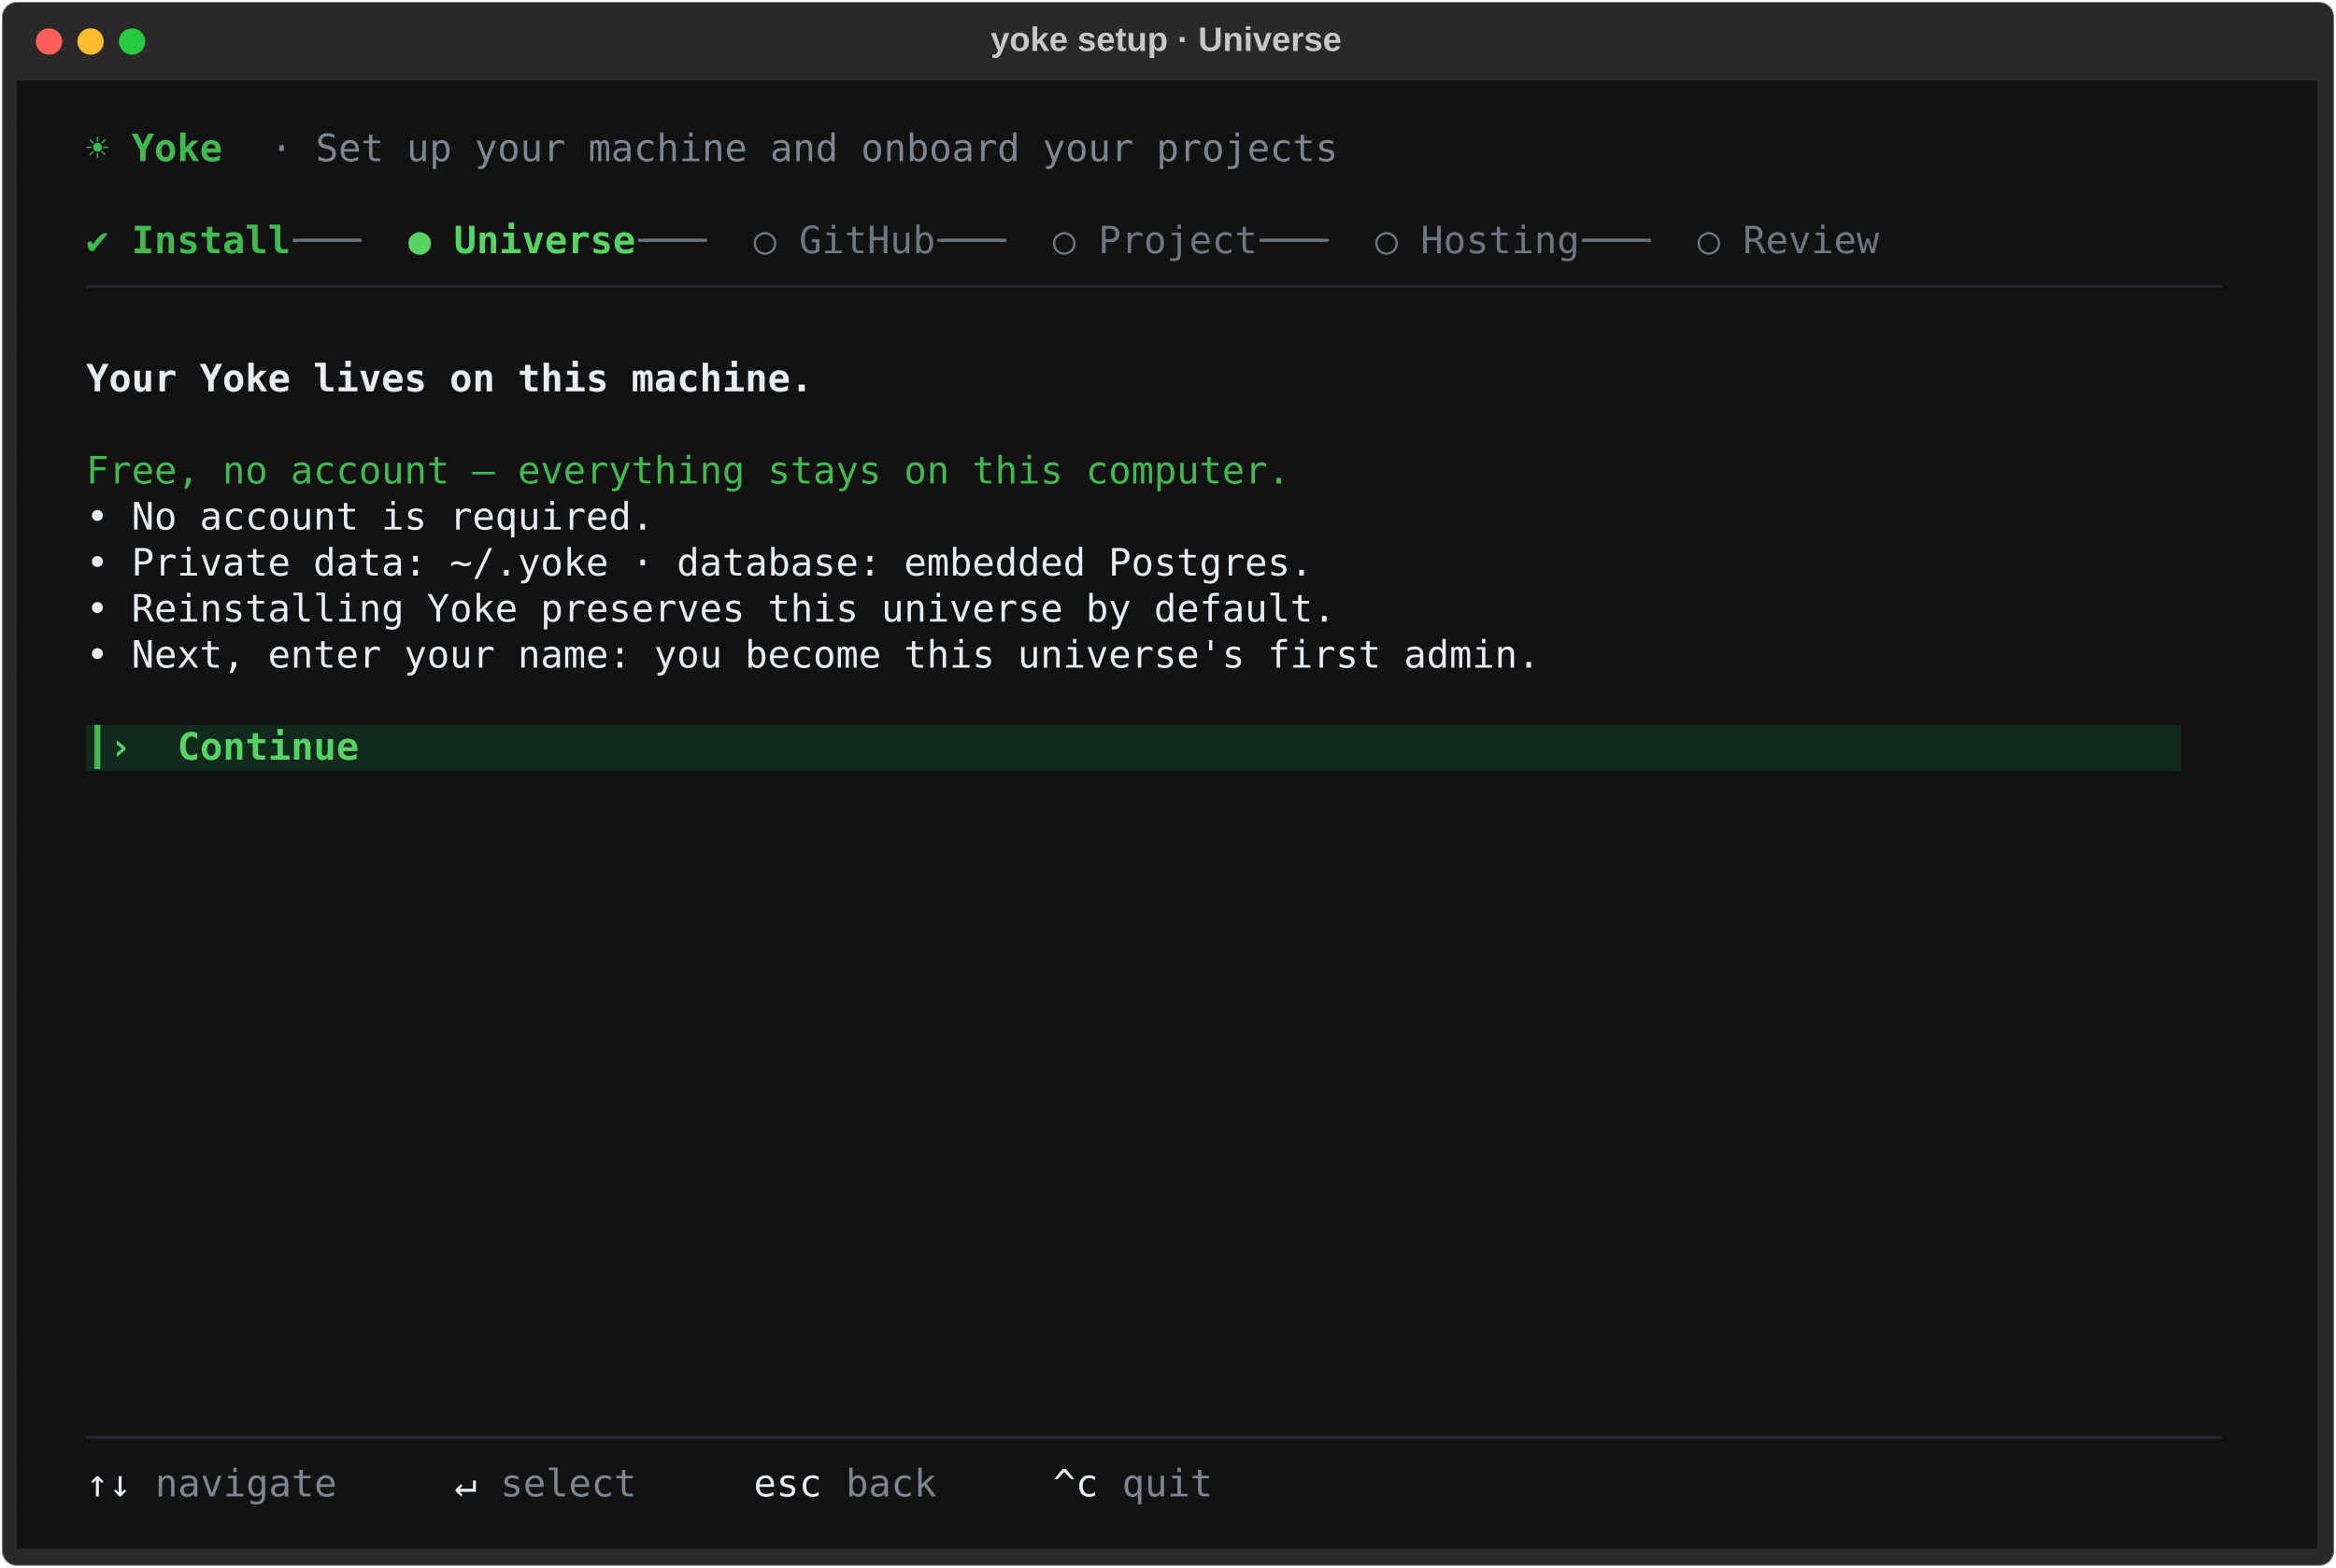
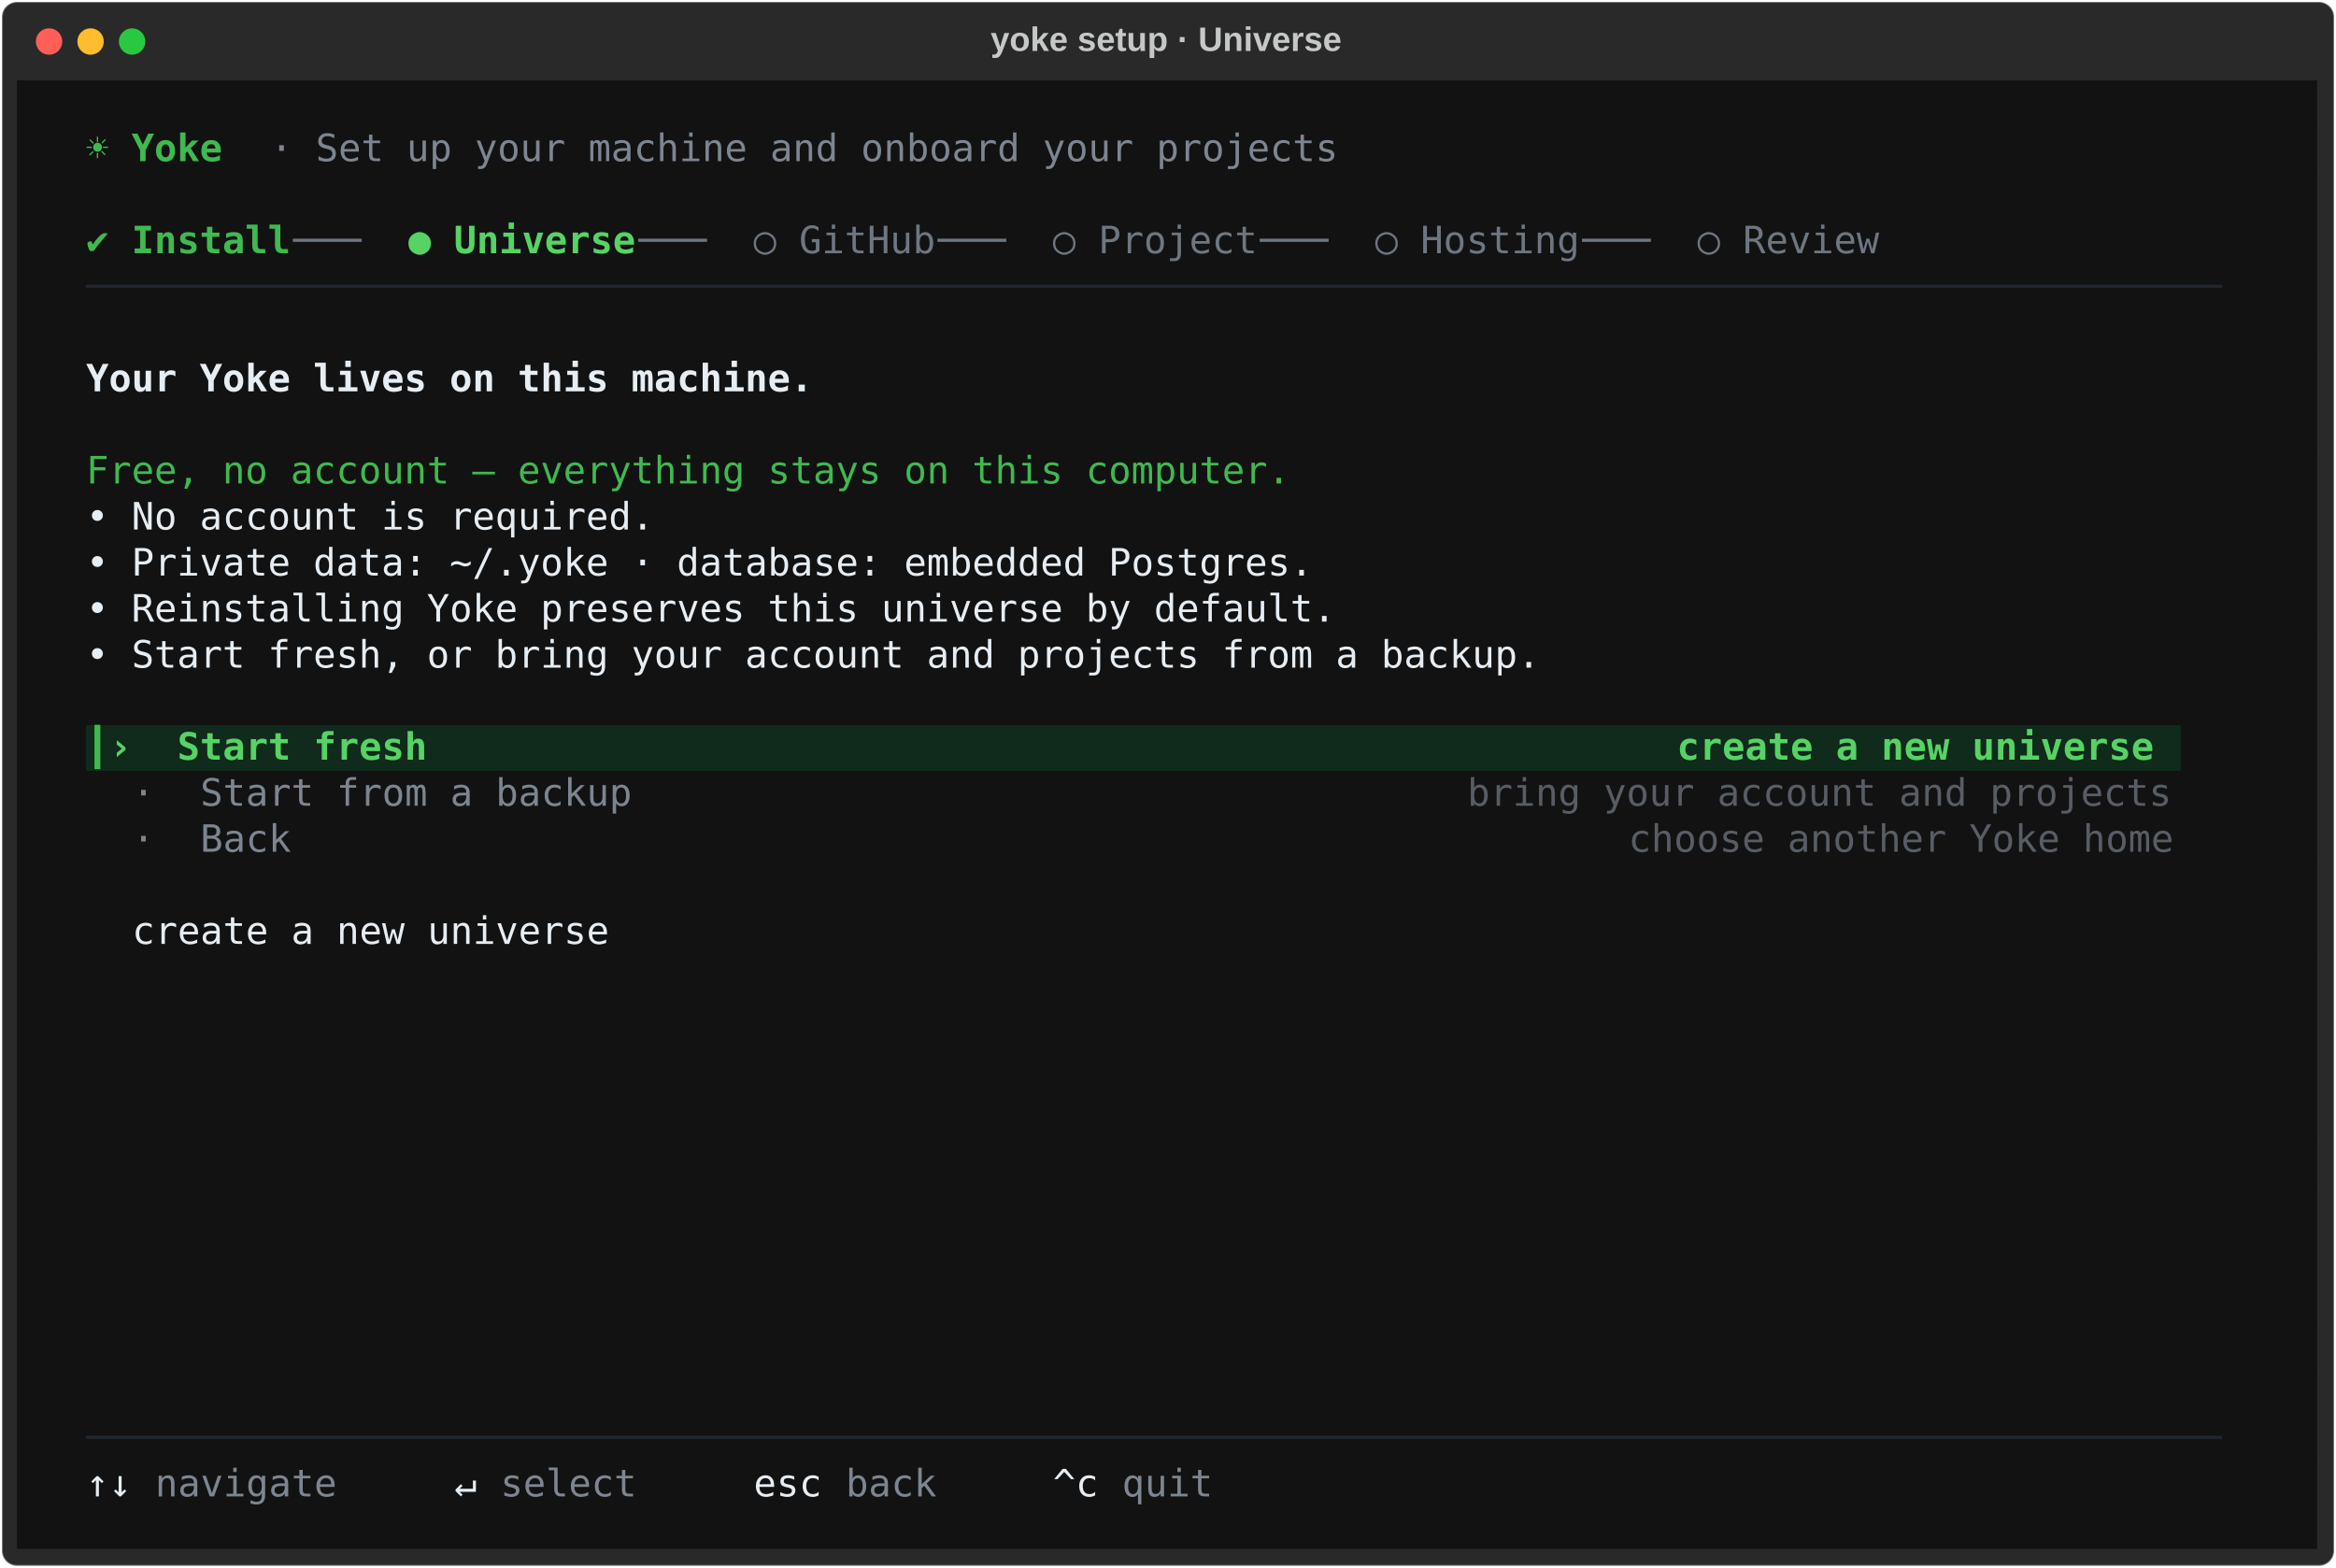
<svg xmlns="http://www.w3.org/2000/svg" class="rich-terminal" viewBox="0 0 1238 830.8">
  <style>

    @font-face {
        font-family: "Fira Code";
        src: local("FiraCode-Regular"),
                url("https://cdnjs.cloudflare.com/ajax/libs/firacode/{{VERSION}}/woff2/FiraCode-Regular.woff2") format("woff2"),
                url("https://cdnjs.cloudflare.com/ajax/libs/firacode/{{VERSION}}/woff/FiraCode-Regular.woff") format("woff");
        font-style: normal;
        font-weight: 400;
    }
    @font-face {
        font-family: "Fira Code";
        src: local("FiraCode-Bold"),
                url("https://cdnjs.cloudflare.com/ajax/libs/firacode/{{VERSION}}/woff2/FiraCode-Bold.woff2") format("woff2"),
                url("https://cdnjs.cloudflare.com/ajax/libs/firacode/{{VERSION}}/woff/FiraCode-Bold.woff") format("woff");
        font-style: bold;
        font-weight: 700;
    }

    .terminal-YOKE-matrix {
        font-family: Fira Code, monospace;
        font-size: 20px;
        line-height: 24.4px;
        font-variant-east-asian: full-width;
    }

    .terminal-YOKE-title {
        font-size: 18px;
        font-weight: bold;
        font-family: arial;
    }

.terminal-YOKE-r2 { fill: #3fb950;font-weight: bold }
.terminal-YOKE-r3 { fill: #e6edf3 }
.terminal-YOKE-r4 { fill: #7d8590 }
.terminal-YOKE-r5 { fill: #6e7681 }
.terminal-YOKE-r6 { fill: #56d364;font-weight: bold }
.terminal-YOKE-r7 { fill: #21262d }
.terminal-YOKE-r8 { fill: #e6edf3;font-weight: bold }
.terminal-YOKE-r9 { fill: #3fb950 }
+ .terminal-YOKE-r11 { fill: #585d65 }
    </style>
  <defs>
    <clipPath id="terminal-YOKE-clip-terminal">
      <rect x="0" y="0" width="1219.0" height="779.8" />
    </clipPath>
    <clipPath id="terminal-YOKE-line-0">
      <rect x="0" y="1.5" width="1220" height="24.65" />
    </clipPath>
    <clipPath id="terminal-YOKE-line-1">
      <rect x="0" y="25.9" width="1220" height="24.65" />
    </clipPath>
    <clipPath id="terminal-YOKE-line-2">
      <rect x="0" y="50.3" width="1220" height="24.65" />
    </clipPath>
    <clipPath id="terminal-YOKE-line-3">
      <rect x="0" y="74.7" width="1220" height="24.65" />
    </clipPath>
    <clipPath id="terminal-YOKE-line-4">
      <rect x="0" y="99.1" width="1220" height="24.65" />
    </clipPath>
    <clipPath id="terminal-YOKE-line-5">
      <rect x="0" y="123.5" width="1220" height="24.65" />
    </clipPath>
    <clipPath id="terminal-YOKE-line-6">
      <rect x="0" y="147.9" width="1220" height="24.65" />
    </clipPath>
    <clipPath id="terminal-YOKE-line-7">
      <rect x="0" y="172.3" width="1220" height="24.65" />
    </clipPath>
    <clipPath id="terminal-YOKE-line-8">
      <rect x="0" y="196.7" width="1220" height="24.65" />
    </clipPath>
    <clipPath id="terminal-YOKE-line-9">
      <rect x="0" y="221.1" width="1220" height="24.65" />
    </clipPath>
    <clipPath id="terminal-YOKE-line-10">
      <rect x="0" y="245.5" width="1220" height="24.65" />
    </clipPath>
    <clipPath id="terminal-YOKE-line-11">
      <rect x="0" y="269.9" width="1220" height="24.65" />
    </clipPath>
    <clipPath id="terminal-YOKE-line-12">
      <rect x="0" y="294.3" width="1220" height="24.65" />
    </clipPath>
    <clipPath id="terminal-YOKE-line-13">
      <rect x="0" y="318.7" width="1220" height="24.65" />
    </clipPath>
    <clipPath id="terminal-YOKE-line-14">
      <rect x="0" y="343.1" width="1220" height="24.65" />
    </clipPath>
    <clipPath id="terminal-YOKE-line-15">
      <rect x="0" y="367.5" width="1220" height="24.65" />
    </clipPath>
    <clipPath id="terminal-YOKE-line-16">
      <rect x="0" y="391.9" width="1220" height="24.65" />
    </clipPath>
    <clipPath id="terminal-YOKE-line-17">
      <rect x="0" y="416.3" width="1220" height="24.65" />
    </clipPath>
    <clipPath id="terminal-YOKE-line-18">
      <rect x="0" y="440.7" width="1220" height="24.65" />
    </clipPath>
    <clipPath id="terminal-YOKE-line-19">
      <rect x="0" y="465.1" width="1220" height="24.65" />
    </clipPath>
    <clipPath id="terminal-YOKE-line-20">
      <rect x="0" y="489.5" width="1220" height="24.65" />
    </clipPath>
    <clipPath id="terminal-YOKE-line-21">
      <rect x="0" y="513.9" width="1220" height="24.65" />
    </clipPath>
    <clipPath id="terminal-YOKE-line-22">
      <rect x="0" y="538.3" width="1220" height="24.65" />
    </clipPath>
    <clipPath id="terminal-YOKE-line-23">
      <rect x="0" y="562.7" width="1220" height="24.65" />
    </clipPath>
    <clipPath id="terminal-YOKE-line-24">
      <rect x="0" y="587.1" width="1220" height="24.65" />
    </clipPath>
    <clipPath id="terminal-YOKE-line-25">
      <rect x="0" y="611.5" width="1220" height="24.65" />
    </clipPath>
    <clipPath id="terminal-YOKE-line-26">
      <rect x="0" y="635.9" width="1220" height="24.65" />
    </clipPath>
    <clipPath id="terminal-YOKE-line-27">
      <rect x="0" y="660.3" width="1220" height="24.65" />
    </clipPath>
    <clipPath id="terminal-YOKE-line-28">
      <rect x="0" y="684.7" width="1220" height="24.65" />
    </clipPath>
    <clipPath id="terminal-YOKE-line-29">
      <rect x="0" y="709.1" width="1220" height="24.65" />
    </clipPath>
    <clipPath id="terminal-YOKE-line-30">
      <rect x="0" y="733.5" width="1220" height="24.65" />
    </clipPath>
  </defs>
  <rect fill="#292929" stroke="rgba(255,255,255,0.35)" stroke-width="1" x="1" y="1" width="1236" height="828.8" rx="8" />
  <text class="terminal-YOKE-title" fill="#c5c8c6" text-anchor="middle" x="618" y="27">yoke setup · Universe</text>
  <g transform="translate(26,22)">
    <circle cx="0" cy="0" r="7" fill="#ff5f57" />
    <circle cx="22" cy="0" r="7" fill="#febc2e" />
    <circle cx="44" cy="0" r="7" fill="#28c840" />
  </g>
  <g transform="translate(9, 41)" clip-path="url(#terminal-YOKE-clip-terminal)">
    <rect fill="#121212" x="0" y="1.5" width="1220" height="24.65" shape-rendering="crispEdges" />
    <rect fill="#121212" x="0" y="25.9" width="36.6" height="24.65" shape-rendering="crispEdges" />
    <rect fill="#121212" x="36.6" y="25.9" width="73.2" height="24.65" shape-rendering="crispEdges" />
    <rect fill="#121212" x="109.8" y="25.9" width="24.4" height="24.65" shape-rendering="crispEdges" />
    <rect fill="#121212" x="134.2" y="25.9" width="573.4" height="24.65" shape-rendering="crispEdges" />
    <rect fill="#121212" x="707.6" y="25.9" width="475.8" height="24.65" shape-rendering="crispEdges" />
    <rect fill="#121212" x="1183.4" y="25.9" width="36.6" height="24.65" shape-rendering="crispEdges" />
    <rect fill="#121212" x="0" y="50.3" width="1220" height="24.65" shape-rendering="crispEdges" />
    <rect fill="#121212" x="0" y="74.7" width="36.6" height="24.65" shape-rendering="crispEdges" />
    <rect fill="#121212" x="36.6" y="74.7" width="109.8" height="24.65" shape-rendering="crispEdges" />
    <rect fill="#121212" x="146.4" y="74.7" width="61" height="24.65" shape-rendering="crispEdges" />
    <rect fill="#121212" x="207.4" y="74.7" width="122" height="24.65" shape-rendering="crispEdges" />
    <rect fill="#121212" x="329.4" y="74.7" width="61" height="24.65" shape-rendering="crispEdges" />
    <rect fill="#121212" x="390.4" y="74.7" width="97.6" height="24.65" shape-rendering="crispEdges" />
    <rect fill="#121212" x="488" y="74.7" width="61" height="24.65" shape-rendering="crispEdges" />
    <rect fill="#121212" x="549" y="74.7" width="109.8" height="24.65" shape-rendering="crispEdges" />
    <rect fill="#121212" x="658.8" y="74.7" width="61" height="24.65" shape-rendering="crispEdges" />
    <rect fill="#121212" x="719.8" y="74.7" width="109.8" height="24.65" shape-rendering="crispEdges" />
    <rect fill="#121212" x="829.6" y="74.7" width="61" height="24.65" shape-rendering="crispEdges" />
    <rect fill="#121212" x="890.6" y="74.7" width="97.6" height="24.65" shape-rendering="crispEdges" />
    <rect fill="#121212" x="988.2" y="74.7" width="195.2" height="24.65" shape-rendering="crispEdges" />
    <rect fill="#121212" x="1183.4" y="74.7" width="36.6" height="24.65" shape-rendering="crispEdges" />
    <rect fill="#121212" x="0" y="99.1" width="36.6" height="24.65" shape-rendering="crispEdges" />
    <rect fill="#121212" x="36.6" y="99.1" width="1146.8" height="24.65" shape-rendering="crispEdges" />
    <rect fill="#121212" x="1183.4" y="99.1" width="36.6" height="24.65" shape-rendering="crispEdges" />
    <rect fill="#121212" x="0" y="123.5" width="1220" height="24.65" shape-rendering="crispEdges" />
    <rect fill="#121212" x="0" y="147.9" width="36.6" height="24.65" shape-rendering="crispEdges" />
    <rect fill="#121212" x="36.6" y="147.9" width="390.4" height="24.65" shape-rendering="crispEdges" />
    <rect fill="#121212" x="427" y="147.9" width="756.4" height="24.65" shape-rendering="crispEdges" />
    <rect fill="#121212" x="1183.4" y="147.9" width="36.6" height="24.65" shape-rendering="crispEdges" />
    <rect fill="#121212" x="0" y="172.3" width="36.6" height="24.65" shape-rendering="crispEdges" />
    <rect fill="#121212" x="36.6" y="172.3" width="0" height="24.65" shape-rendering="crispEdges" />
    <rect fill="#121212" x="36.6" y="172.3" width="1146.8" height="24.65" shape-rendering="crispEdges" />
    <rect fill="#121212" x="1183.4" y="172.3" width="36.6" height="24.65" shape-rendering="crispEdges" />
    <rect fill="#121212" x="0" y="196.7" width="36.6" height="24.65" shape-rendering="crispEdges" />
    <rect fill="#121212" x="36.6" y="196.7" width="646.6" height="24.65" shape-rendering="crispEdges" />
    <rect fill="#121212" x="683.2" y="196.7" width="500.2" height="24.65" shape-rendering="crispEdges" />
    <rect fill="#121212" x="1183.4" y="196.7" width="36.6" height="24.65" shape-rendering="crispEdges" />
    <rect fill="#121212" x="0" y="221.1" width="36.6" height="24.65" shape-rendering="crispEdges" />
    <rect fill="#121212" x="36.6" y="221.1" width="329.4" height="24.65" shape-rendering="crispEdges" />
    <rect fill="#121212" x="366" y="221.1" width="817.4" height="24.65" shape-rendering="crispEdges" />
    <rect fill="#121212" x="1183.4" y="221.1" width="36.6" height="24.65" shape-rendering="crispEdges" />
    <rect fill="#121212" x="0" y="245.5" width="36.6" height="24.65" shape-rendering="crispEdges" />
    <rect fill="#121212" x="36.6" y="245.5" width="683.2" height="24.65" shape-rendering="crispEdges" />
    <rect fill="#121212" x="719.8" y="245.5" width="463.6" height="24.65" shape-rendering="crispEdges" />
    <rect fill="#121212" x="1183.4" y="245.5" width="36.6" height="24.65" shape-rendering="crispEdges" />
    <rect fill="#121212" x="0" y="269.9" width="36.6" height="24.65" shape-rendering="crispEdges" />
    <rect fill="#121212" x="36.6" y="269.9" width="695.4" height="24.65" shape-rendering="crispEdges" />
    <rect fill="#121212" x="732" y="269.9" width="451.4" height="24.65" shape-rendering="crispEdges" />
    <rect fill="#121212" x="1183.4" y="269.9" width="36.6" height="24.65" shape-rendering="crispEdges" />
    <rect fill="#121212" x="0" y="294.3" width="36.6" height="24.65" shape-rendering="crispEdges" />
    <rect fill="#121212" x="36.6" y="294.3" width="805.2" height="24.65" shape-rendering="crispEdges" />
    <rect fill="#121212" x="841.8" y="294.3" width="341.6" height="24.65" shape-rendering="crispEdges" />
    <rect fill="#121212" x="1183.4" y="294.3" width="36.6" height="24.65" shape-rendering="crispEdges" />
    <rect fill="#121212" x="0" y="318.7" width="36.6" height="24.65" shape-rendering="crispEdges" />
    <rect fill="#121212" x="36.6" y="318.7" width="0" height="24.65" shape-rendering="crispEdges" />
    <rect fill="#121212" x="36.6" y="318.7" width="1146.8" height="24.65" shape-rendering="crispEdges" />
    <rect fill="#121212" x="1183.4" y="318.7" width="36.6" height="24.65" shape-rendering="crispEdges" />
    <rect fill="#121212" x="0" y="343.1" width="36.6" height="24.65" shape-rendering="crispEdges" />
    <rect fill="#102a1c" x="36.6" y="343.1" width="12.2" height="24.65" shape-rendering="crispEdges" />
-     <rect fill="#102a1c" x="48.8" y="343.1" width="134.2" height="24.65" shape-rendering="crispEdges" />
-     <rect fill="#102a1c" x="183" y="343.1" width="963.8" height="24.65" shape-rendering="crispEdges" />
+     <rect fill="#102a1c" x="48.8" y="343.1" width="1098" height="24.65" shape-rendering="crispEdges" />
    <rect fill="#121212" x="1146.8" y="343.1" width="36.6" height="24.65" shape-rendering="crispEdges" />
    <rect fill="#121212" x="1183.4" y="343.1" width="36.6" height="24.65" shape-rendering="crispEdges" />
    <rect fill="#121212" x="0" y="367.5" width="36.6" height="24.65" shape-rendering="crispEdges" />
-     <rect fill="#121212" x="36.6" y="367.5" width="1146.8" height="24.65" shape-rendering="crispEdges" />
+     <rect fill="#121212" x="36.6" y="367.5" width="12.2" height="24.65" shape-rendering="crispEdges" />
+     <rect fill="#121212" x="48.8" y="367.5" width="12.2" height="24.65" shape-rendering="crispEdges" />
+     <rect fill="#121212" x="61" y="367.5" width="707.6" height="24.65" shape-rendering="crispEdges" />
+     <rect fill="#121212" x="768.6" y="367.5" width="378.2" height="24.65" shape-rendering="crispEdges" />
+     <rect fill="#121212" x="1146.8" y="367.5" width="36.6" height="24.65" shape-rendering="crispEdges" />
    <rect fill="#121212" x="1183.4" y="367.5" width="36.6" height="24.65" shape-rendering="crispEdges" />
    <rect fill="#121212" x="0" y="391.9" width="36.6" height="24.65" shape-rendering="crispEdges" />
-     <rect fill="#121212" x="36.6" y="391.9" width="1146.8" height="24.65" shape-rendering="crispEdges" />
+     <rect fill="#121212" x="36.6" y="391.9" width="12.2" height="24.65" shape-rendering="crispEdges" />
+     <rect fill="#121212" x="48.8" y="391.9" width="12.2" height="24.65" shape-rendering="crispEdges" />
+     <rect fill="#121212" x="61" y="391.9" width="793" height="24.65" shape-rendering="crispEdges" />
+     <rect fill="#121212" x="854" y="391.9" width="292.8" height="24.65" shape-rendering="crispEdges" />
+     <rect fill="#121212" x="1146.8" y="391.9" width="36.6" height="24.65" shape-rendering="crispEdges" />
    <rect fill="#121212" x="1183.4" y="391.9" width="36.6" height="24.65" shape-rendering="crispEdges" />
    <rect fill="#121212" x="0" y="416.3" width="36.6" height="24.65" shape-rendering="crispEdges" />
-     <rect fill="#121212" x="36.6" y="416.3" width="1146.8" height="24.65" shape-rendering="crispEdges" />
+     <rect fill="#121212" x="36.6" y="416.3" width="1110.2" height="24.65" shape-rendering="crispEdges" />
+     <rect fill="#121212" x="1146.8" y="416.3" width="36.6" height="24.65" shape-rendering="crispEdges" />
    <rect fill="#121212" x="1183.4" y="416.3" width="36.6" height="24.65" shape-rendering="crispEdges" />
    <rect fill="#121212" x="0" y="440.7" width="36.6" height="24.65" shape-rendering="crispEdges" />
-     <rect fill="#121212" x="36.6" y="440.7" width="1146.8" height="24.65" shape-rendering="crispEdges" />
+     <rect fill="#121212" x="36.6" y="440.7" width="24.4" height="24.65" shape-rendering="crispEdges" />
+     <rect fill="#121212" x="61" y="440.7" width="256.2" height="24.65" shape-rendering="crispEdges" />
+     <rect fill="#121212" x="317.2" y="440.7" width="793" height="24.65" shape-rendering="crispEdges" />
+     <rect fill="#121212" x="1110.2" y="440.7" width="36.6" height="24.65" shape-rendering="crispEdges" />
+     <rect fill="#121212" x="1146.8" y="440.7" width="36.6" height="24.65" shape-rendering="crispEdges" />
    <rect fill="#121212" x="1183.4" y="440.7" width="36.6" height="24.65" shape-rendering="crispEdges" />
    <rect fill="#121212" x="0" y="465.1" width="36.6" height="24.65" shape-rendering="crispEdges" />
    <rect fill="#121212" x="36.6" y="465.1" width="1146.8" height="24.65" shape-rendering="crispEdges" />
    <rect fill="#121212" x="1183.4" y="465.1" width="36.6" height="24.65" shape-rendering="crispEdges" />
    <rect fill="#121212" x="0" y="489.5" width="36.6" height="24.65" shape-rendering="crispEdges" />
    <rect fill="#121212" x="36.6" y="489.5" width="1146.8" height="24.65" shape-rendering="crispEdges" />
    <rect fill="#121212" x="1183.4" y="489.5" width="36.6" height="24.65" shape-rendering="crispEdges" />
    <rect fill="#121212" x="0" y="513.9" width="36.6" height="24.65" shape-rendering="crispEdges" />
    <rect fill="#121212" x="36.6" y="513.9" width="1146.8" height="24.65" shape-rendering="crispEdges" />
    <rect fill="#121212" x="1183.4" y="513.9" width="36.6" height="24.65" shape-rendering="crispEdges" />
    <rect fill="#121212" x="0" y="538.3" width="36.6" height="24.65" shape-rendering="crispEdges" />
    <rect fill="#121212" x="36.6" y="538.3" width="1146.8" height="24.65" shape-rendering="crispEdges" />
    <rect fill="#121212" x="1183.4" y="538.3" width="36.6" height="24.65" shape-rendering="crispEdges" />
    <rect fill="#121212" x="0" y="562.7" width="36.6" height="24.65" shape-rendering="crispEdges" />
    <rect fill="#121212" x="36.6" y="562.7" width="1146.8" height="24.65" shape-rendering="crispEdges" />
    <rect fill="#121212" x="1183.4" y="562.7" width="36.6" height="24.65" shape-rendering="crispEdges" />
    <rect fill="#121212" x="0" y="587.1" width="36.6" height="24.65" shape-rendering="crispEdges" />
    <rect fill="#121212" x="36.6" y="587.1" width="1146.8" height="24.65" shape-rendering="crispEdges" />
    <rect fill="#121212" x="1183.4" y="587.1" width="36.6" height="24.65" shape-rendering="crispEdges" />
    <rect fill="#121212" x="0" y="611.5" width="36.6" height="24.65" shape-rendering="crispEdges" />
    <rect fill="#121212" x="36.6" y="611.5" width="1146.8" height="24.65" shape-rendering="crispEdges" />
    <rect fill="#121212" x="1183.4" y="611.5" width="36.6" height="24.65" shape-rendering="crispEdges" />
    <rect fill="#121212" x="0" y="635.9" width="36.6" height="24.65" shape-rendering="crispEdges" />
    <rect fill="#121212" x="36.6" y="635.9" width="1146.8" height="24.65" shape-rendering="crispEdges" />
    <rect fill="#121212" x="1183.4" y="635.9" width="36.6" height="24.65" shape-rendering="crispEdges" />
    <rect fill="#121212" x="0" y="660.3" width="36.6" height="24.65" shape-rendering="crispEdges" />
    <rect fill="#121212" x="36.6" y="660.3" width="1146.8" height="24.65" shape-rendering="crispEdges" />
    <rect fill="#121212" x="1183.4" y="660.3" width="36.6" height="24.65" shape-rendering="crispEdges" />
    <rect fill="#121212" x="0" y="684.7" width="36.6" height="24.65" shape-rendering="crispEdges" />
    <rect fill="#121212" x="36.6" y="684.7" width="1146.8" height="24.65" shape-rendering="crispEdges" />
    <rect fill="#121212" x="1183.4" y="684.7" width="36.6" height="24.65" shape-rendering="crispEdges" />
    <rect fill="#121212" x="0" y="709.1" width="36.6" height="24.65" shape-rendering="crispEdges" />
    <rect fill="#121212" x="36.6" y="709.1" width="1146.8" height="24.65" shape-rendering="crispEdges" />
    <rect fill="#121212" x="1183.4" y="709.1" width="36.6" height="24.65" shape-rendering="crispEdges" />
    <rect fill="#121212" x="0" y="733.5" width="36.6" height="24.65" shape-rendering="crispEdges" />
    <rect fill="#121212" x="36.6" y="733.5" width="24.4" height="24.65" shape-rendering="crispEdges" />
    <rect fill="#121212" x="61" y="733.5" width="12.2" height="24.65" shape-rendering="crispEdges" />
    <rect fill="#121212" x="73.2" y="733.5" width="97.6" height="24.65" shape-rendering="crispEdges" />
    <rect fill="#121212" x="170.8" y="733.5" width="61" height="24.65" shape-rendering="crispEdges" />
    <rect fill="#121212" x="231.8" y="733.5" width="12.2" height="24.65" shape-rendering="crispEdges" />
    <rect fill="#121212" x="244" y="733.5" width="12.2" height="24.65" shape-rendering="crispEdges" />
    <rect fill="#121212" x="256.2" y="733.5" width="73.2" height="24.65" shape-rendering="crispEdges" />
    <rect fill="#121212" x="329.4" y="733.5" width="61" height="24.65" shape-rendering="crispEdges" />
    <rect fill="#121212" x="390.4" y="733.5" width="36.6" height="24.65" shape-rendering="crispEdges" />
    <rect fill="#121212" x="427" y="733.5" width="12.2" height="24.65" shape-rendering="crispEdges" />
    <rect fill="#121212" x="439.2" y="733.5" width="48.8" height="24.65" shape-rendering="crispEdges" />
    <rect fill="#121212" x="488" y="733.5" width="61" height="24.65" shape-rendering="crispEdges" />
    <rect fill="#121212" x="549" y="733.5" width="24.4" height="24.65" shape-rendering="crispEdges" />
    <rect fill="#121212" x="573.4" y="733.5" width="12.2" height="24.65" shape-rendering="crispEdges" />
    <rect fill="#121212" x="585.6" y="733.5" width="48.8" height="24.65" shape-rendering="crispEdges" />
    <rect fill="#121212" x="634.4" y="733.5" width="549" height="24.65" shape-rendering="crispEdges" />
    <rect fill="#121212" x="1183.4" y="733.5" width="36.6" height="24.65" shape-rendering="crispEdges" />
    <rect fill="#121212" x="0" y="757.9" width="1220" height="24.65" shape-rendering="crispEdges" />
    <g class="terminal-YOKE-matrix">
      <text class="terminal-YOKE-r2" x="36.6" y="44.4" textLength="73.2" clip-path="url(#terminal-YOKE-line-1)">☀ Yoke</text>
      <text class="terminal-YOKE-r4" x="134.2" y="44.4" textLength="573.4" clip-path="url(#terminal-YOKE-line-1)">· Set up your machine and onboard your projects</text>
      <text class="terminal-YOKE-r2" x="36.6" y="93.2" textLength="109.8" clip-path="url(#terminal-YOKE-line-3)">✔ Install</text>
      <text class="terminal-YOKE-r5" x="146.4" y="93.2" textLength="61" clip-path="url(#terminal-YOKE-line-3)"> ─── </text>
      <text class="terminal-YOKE-r6" x="207.4" y="93.2" textLength="122" clip-path="url(#terminal-YOKE-line-3)">● Universe</text>
      <text class="terminal-YOKE-r5" x="329.4" y="93.2" textLength="61" clip-path="url(#terminal-YOKE-line-3)"> ─── </text>
      <text class="terminal-YOKE-r5" x="390.4" y="93.2" textLength="97.6" clip-path="url(#terminal-YOKE-line-3)">○ GitHub</text>
      <text class="terminal-YOKE-r5" x="488" y="93.2" textLength="61" clip-path="url(#terminal-YOKE-line-3)"> ─── </text>
      <text class="terminal-YOKE-r5" x="549" y="93.2" textLength="109.8" clip-path="url(#terminal-YOKE-line-3)">○ Project</text>
      <text class="terminal-YOKE-r5" x="658.8" y="93.2" textLength="61" clip-path="url(#terminal-YOKE-line-3)"> ─── </text>
      <text class="terminal-YOKE-r5" x="719.8" y="93.2" textLength="109.8" clip-path="url(#terminal-YOKE-line-3)">○ Hosting</text>
      <text class="terminal-YOKE-r5" x="829.6" y="93.2" textLength="61" clip-path="url(#terminal-YOKE-line-3)"> ─── </text>
      <text class="terminal-YOKE-r5" x="890.6" y="93.2" textLength="97.6" clip-path="url(#terminal-YOKE-line-3)">○ Review</text>
      <text class="terminal-YOKE-r7" x="36.6" y="117.6" textLength="1146.8" clip-path="url(#terminal-YOKE-line-4)">──────────────────────────────────────────────────────────────────────────────────────────────</text>
      <text class="terminal-YOKE-r8" x="36.6" y="166.4" textLength="390.4" clip-path="url(#terminal-YOKE-line-6)">Your Yoke lives on this machine.</text>
      <text class="terminal-YOKE-r9" x="36.6" y="215.2" textLength="646.6" clip-path="url(#terminal-YOKE-line-8)">Free, no account — everything stays on this computer.</text>
      <text class="terminal-YOKE-r3" x="36.6" y="239.6" textLength="329.4" clip-path="url(#terminal-YOKE-line-9)">  • No account is required.</text>
      <text class="terminal-YOKE-r3" x="36.6" y="264" textLength="683.2" clip-path="url(#terminal-YOKE-line-10)">  • Private data: ~/.yoke · database: embedded Postgres.</text>
      <text class="terminal-YOKE-r3" x="36.6" y="288.4" textLength="695.4" clip-path="url(#terminal-YOKE-line-11)">  • Reinstalling Yoke preserves this universe by default.</text>
-       <text class="terminal-YOKE-r3" x="36.6" y="312.8" textLength="805.2" clip-path="url(#terminal-YOKE-line-12)">  • Next, enter your name: you become this universe's first admin.</text>
+       <text class="terminal-YOKE-r3" x="36.6" y="312.8" textLength="805.2" clip-path="url(#terminal-YOKE-line-12)">  • Start fresh, or bring your account and projects from a backup.</text>
      <text class="terminal-YOKE-r9" x="36.6" y="361.6" textLength="12.2" clip-path="url(#terminal-YOKE-line-14)">┃</text>
-       <text class="terminal-YOKE-r6" x="48.8" y="361.6" textLength="134.2" clip-path="url(#terminal-YOKE-line-14)">›  Continue</text>
+       <text class="terminal-YOKE-r6" x="48.8" y="361.6" textLength="1098" clip-path="url(#terminal-YOKE-line-14)">›  Start fresh                                                       create a new universe</text>
+       <text class="terminal-YOKE-r4" x="61" y="386" textLength="707.6" clip-path="url(#terminal-YOKE-line-15)">·  Start from a backup                                    </text>
+       <text class="terminal-YOKE-r11" x="768.6" y="386" textLength="378.2" clip-path="url(#terminal-YOKE-line-15)">bring your account and projects</text>
+       <text class="terminal-YOKE-r4" x="61" y="410.4" textLength="793" clip-path="url(#terminal-YOKE-line-16)">·  Back                                                          </text>
+       <text class="terminal-YOKE-r11" x="854" y="410.4" textLength="292.8" clip-path="url(#terminal-YOKE-line-16)">choose another Yoke home</text>
+       <text class="terminal-YOKE-r3" x="61" y="459.2" textLength="256.2" clip-path="url(#terminal-YOKE-line-18)">create a new universe</text>
      <text class="terminal-YOKE-r7" x="36.6" y="727.6" textLength="1146.8" clip-path="url(#terminal-YOKE-line-29)">──────────────────────────────────────────────────────────────────────────────────────────────</text>
      <text class="terminal-YOKE-r3" x="36.6" y="752" textLength="24.4" clip-path="url(#terminal-YOKE-line-30)">↑↓</text>
      <text class="terminal-YOKE-r4" x="73.2" y="752" textLength="97.6" clip-path="url(#terminal-YOKE-line-30)">navigate</text>
      <text class="terminal-YOKE-r3" x="231.8" y="752" textLength="12.2" clip-path="url(#terminal-YOKE-line-30)">↵</text>
      <text class="terminal-YOKE-r4" x="256.2" y="752" textLength="73.2" clip-path="url(#terminal-YOKE-line-30)">select</text>
      <text class="terminal-YOKE-r3" x="390.4" y="752" textLength="36.6" clip-path="url(#terminal-YOKE-line-30)">esc</text>
      <text class="terminal-YOKE-r4" x="439.2" y="752" textLength="48.8" clip-path="url(#terminal-YOKE-line-30)">back</text>
      <text class="terminal-YOKE-r3" x="549" y="752" textLength="24.4" clip-path="url(#terminal-YOKE-line-30)">^c</text>
      <text class="terminal-YOKE-r4" x="585.6" y="752" textLength="48.8" clip-path="url(#terminal-YOKE-line-30)">quit</text>
    </g>
  </g>
</svg>
